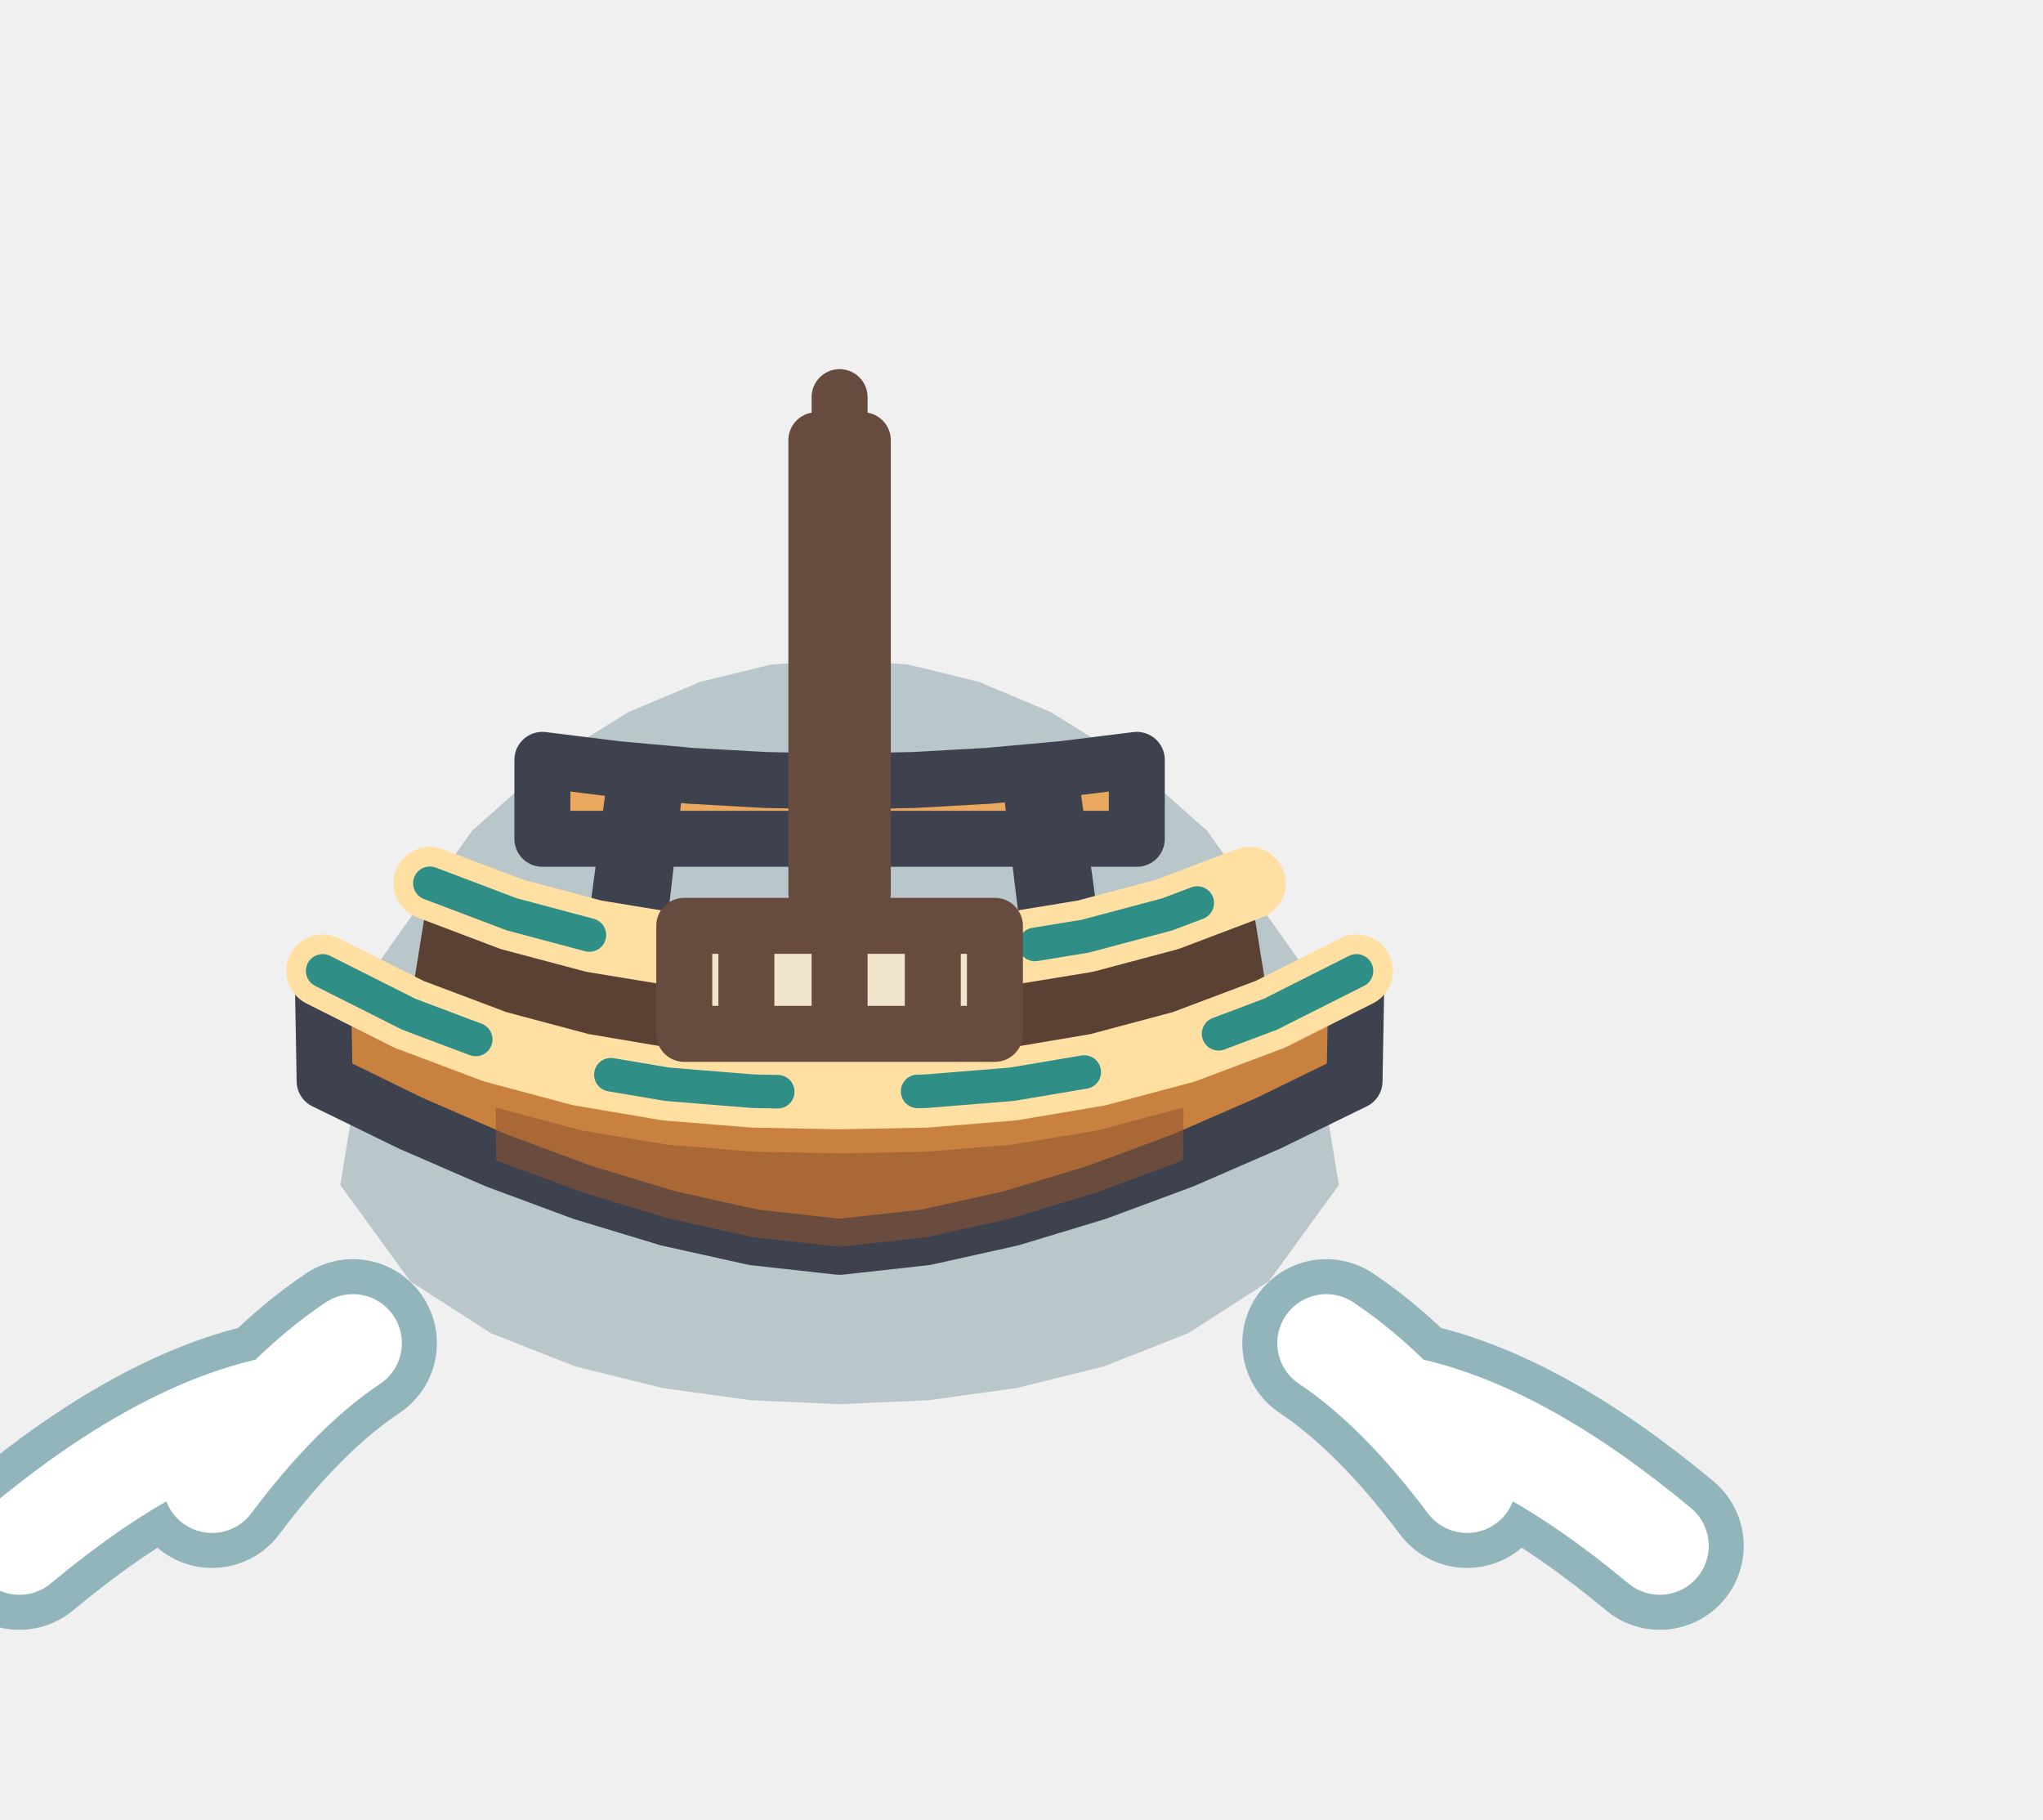
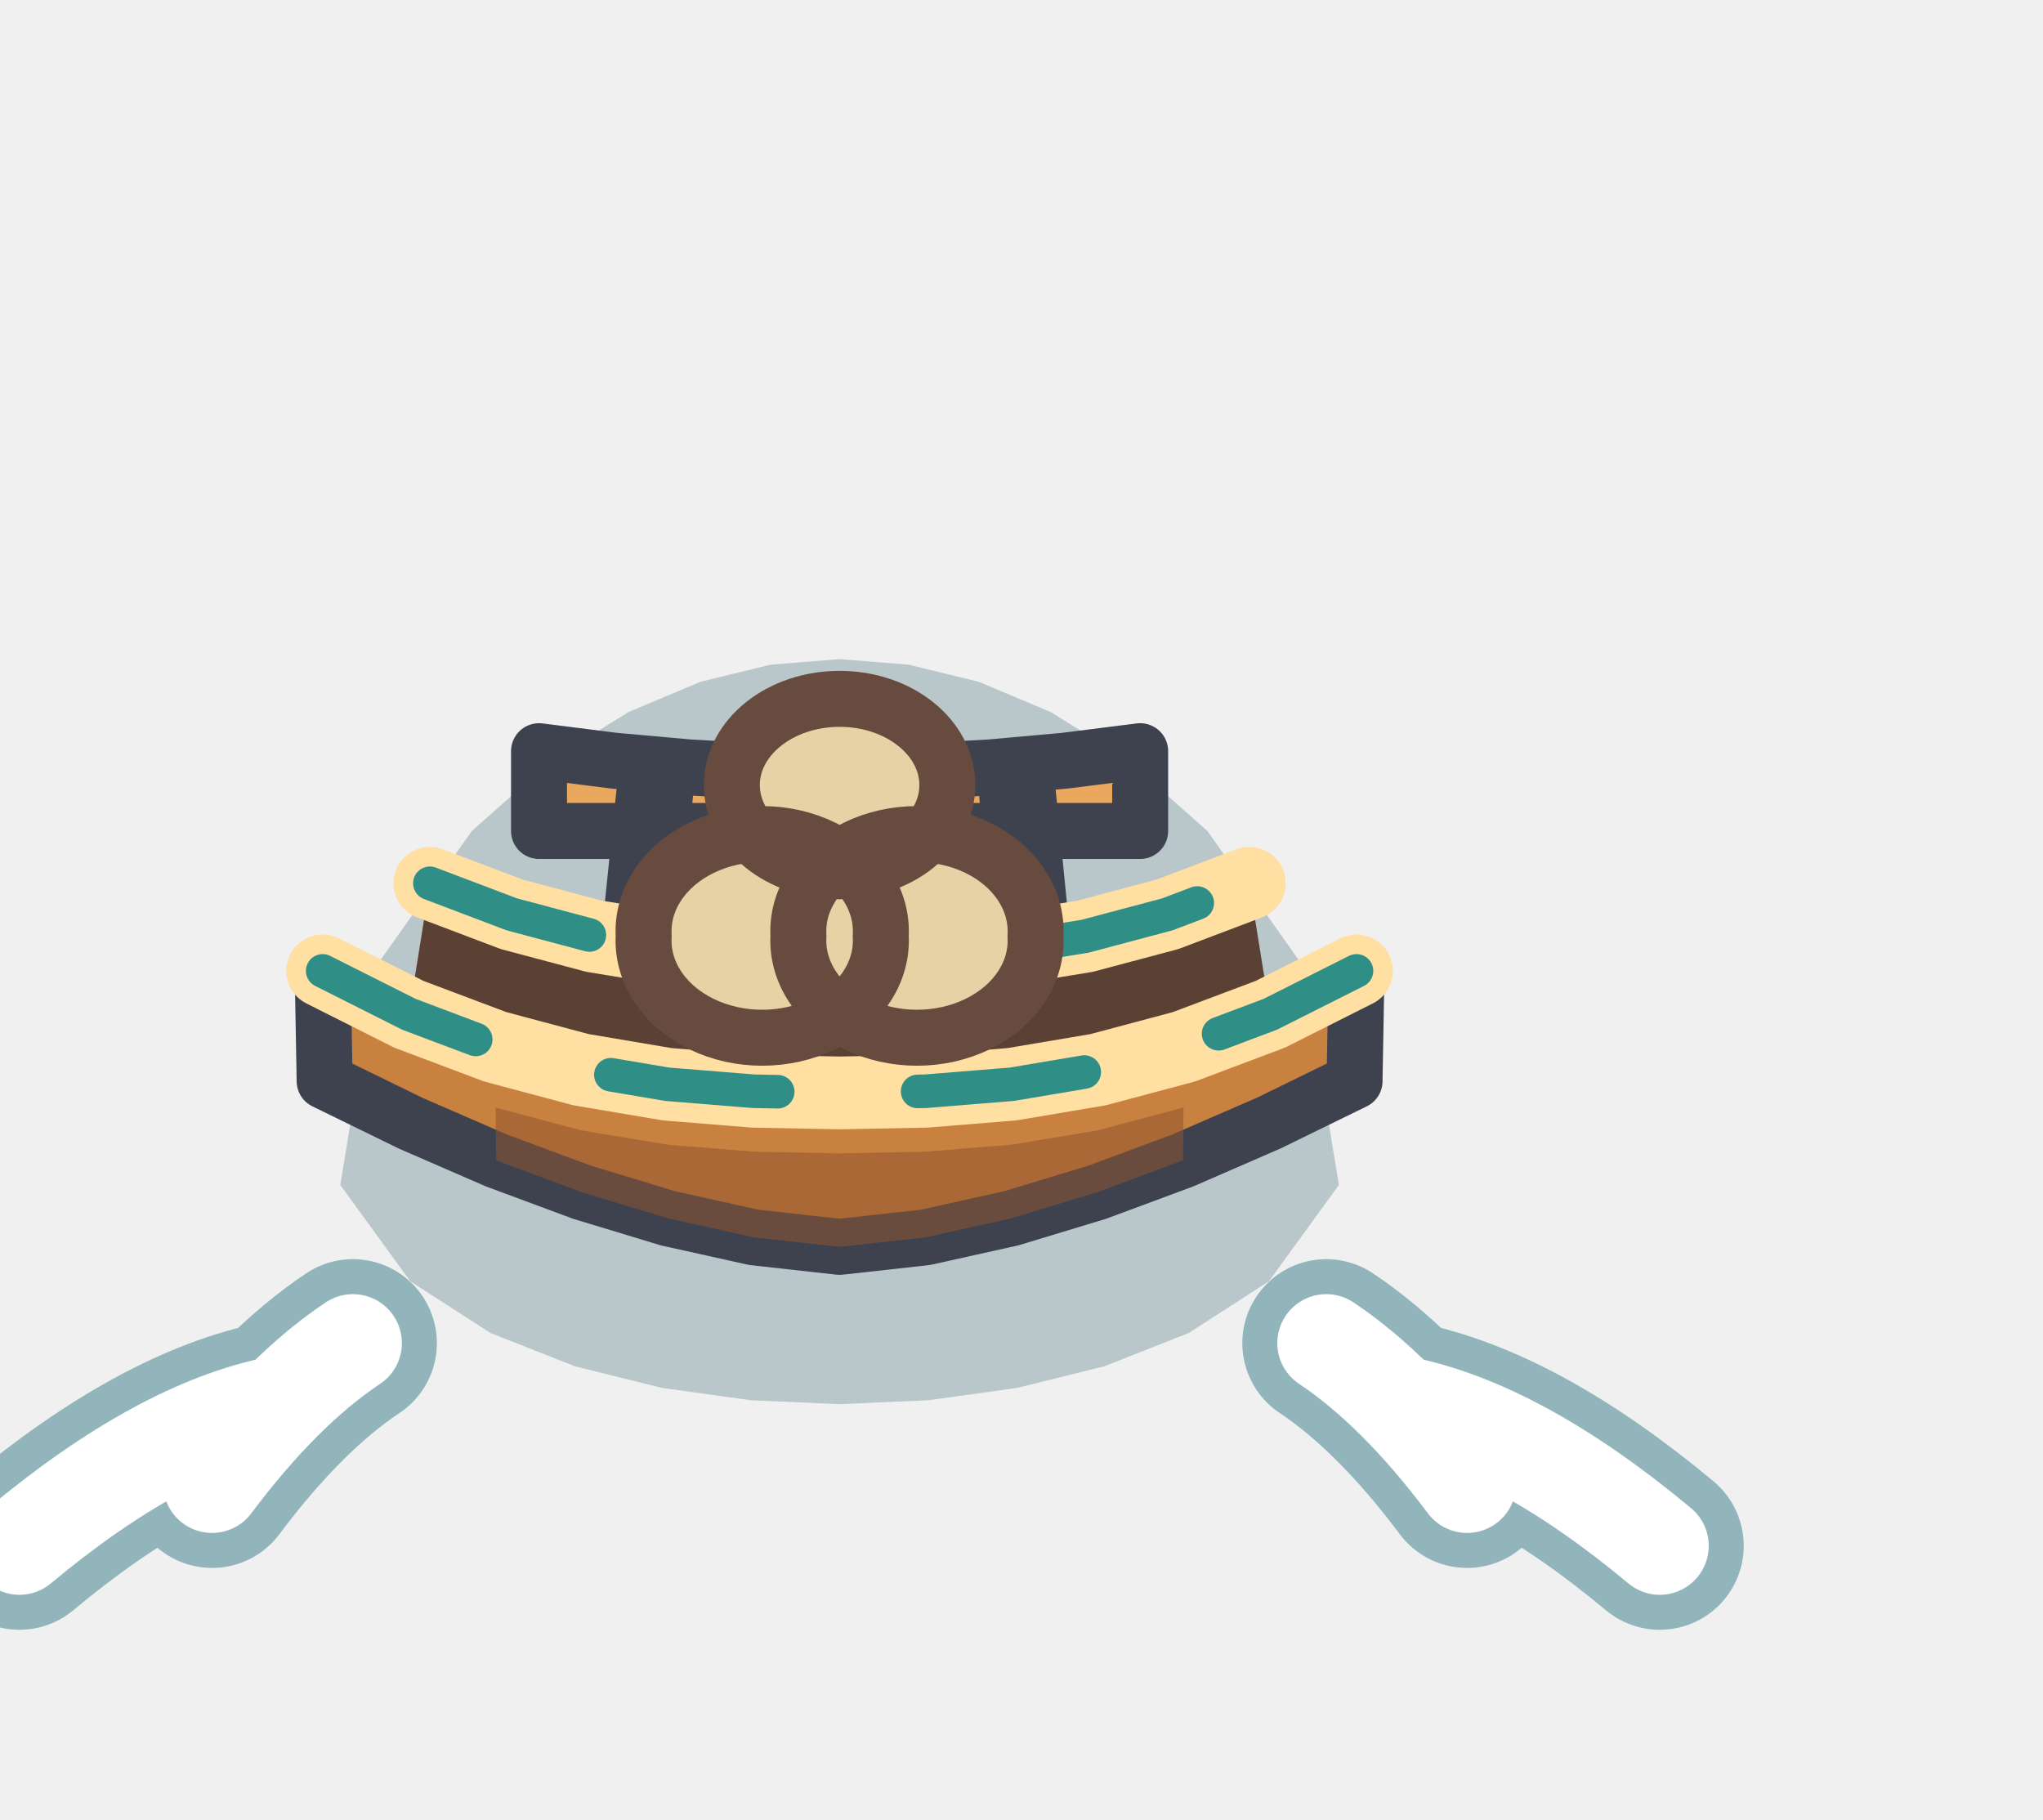
<svg xmlns="http://www.w3.org/2000/svg" width="73" height="65" viewBox="0 0 73 65">
  <g transform="translate(-165 -357)" stroke-linejoin="round" stroke-linecap="round">
    <path d="M177.16 399.34L179.66 402.78L182.53 404.63L185.55 405.82L188.66 406.59L191.82 407.03L195.00 407.17L198.18 407.03L201.34 406.59L204.45 405.82L207.47 404.63L210.34 402.78L212.84 399.34L211.56 391.52L208.14 386.69L205.23 384.11L202.54 382.44L199.97 381.36L197.47 380.75L195.00 380.55L192.53 380.75L190.03 381.36L187.46 382.44L184.77 384.11L181.86 386.69L178.44 391.52Z" fill="#1D4F5C" fill-opacity=".26" />
    <path d="M174.92 407.20q-4.194 0.839 -9.226 5.032 M177.61 404.99q-2.516 1.677 -5.032 5.032 M215.08 407.20q4.194 0.839 9.226 5.032 M212.39 404.99q2.516 1.677 5.032 5.032" fill="none" stroke="#1E6E7A" stroke-opacity=".45" stroke-width="6" />
    <path d="M174.92 407.20q-4.194 0.839 -9.226 5.032 M177.61 404.99q-2.516 1.677 -5.032 5.032 M215.08 407.20q4.194 0.839 9.226 5.032 M212.39 404.99q2.516 1.677 5.032 5.032" fill="none" stroke="#FFFFFF" stroke-width="3.5" />
-     <path d="M186.89 390.96L187.65 385.26L188.38 385.26L187.70 391.10Z M202.57 391.06L201.86 385.26L202.60 385.26L203.38 390.91Z M184.38 384.15L187.04 384.48L189.69 384.72L192.35 384.87L195.00 384.92L197.65 384.87L200.31 384.72L202.96 384.48L205.62 384.15L205.62 386.97L202.96 386.97L200.31 386.97L197.65 386.97L195.00 386.97L192.35 386.97L189.69 386.97L187.04 386.97L184.38 386.97Z" fill="#E9A85E" stroke="#3E424F" stroke-width="2" />
+     <path d="M187.43 391.06L188.06 384.96L188.80 384.96L188.25 391.19Z M201.48 391.23L200.95 384.96L201.69 384.96L202.30 391.10Z M184.26 383.84L186.95 384.18L189.63 384.42L192.32 384.57L195.00 384.61L197.68 384.57L200.37 384.42L203.05 384.18L205.74 383.84L205.74 386.69L203.05 386.69L200.37 386.69L197.68 386.69L195.00 386.69L192.32 386.69L189.63 386.69L186.95 386.69L184.26 386.69Z" fill="#E9A85E" stroke="#3E424F" stroke-width="2" />
    <path d="M176.53 391.69L179.61 393.24L182.69 394.40L185.76 395.22L188.84 395.74L191.92 395.99L195.00 396.05L198.08 395.99L201.16 395.74L204.24 395.22L207.31 394.40L210.39 393.24L213.47 391.69L213.40 395.63L210.33 397.13L207.27 398.46L204.20 399.60L201.13 400.53L198.07 401.21L195.00 401.55L191.93 401.21L188.87 400.53L185.80 399.60L182.73 398.46L179.67 397.13L176.60 395.63Z" fill="#C9813F" stroke="#3E424F" stroke-width="2" />
    <path d="M182.71 396.57L185.78 397.39L188.86 397.90L191.93 398.15L195.00 398.21L198.07 398.15L201.14 397.90L204.22 397.39L207.29 396.57L207.27 398.46L204.20 399.60L201.13 400.53L198.07 401.21L195.00 401.55L191.93 401.21L188.87 400.53L185.80 399.60L182.73 398.46Z" fill="#8E5530" fill-opacity=".55" />
    <path d="M179.61 393.24L182.69 394.40L185.76 395.22L188.84 395.74L191.92 395.99L195.00 396.05L198.08 395.99L201.16 395.74L204.24 395.22L207.31 394.40L210.39 393.24L209.64 388.56L206.71 389.67L203.78 390.45L200.85 390.93L197.93 391.17L195.00 391.23L192.07 391.17L189.15 390.93L186.22 390.45L183.29 389.67L180.36 388.56Z" fill="#5A4134" />
    <path d="M176.53 391.69L179.61 393.24L182.69 394.40L185.76 395.22L188.84 395.74L191.92 395.99L195.00 396.05L198.08 395.99L201.16 395.74L204.24 395.22L207.31 394.40L210.39 393.24L213.47 391.69 M180.36 388.56L183.29 389.67L186.22 390.45L189.15 390.93L192.07 391.17L195.00 391.23L197.93 391.17L200.85 390.93L203.78 390.45L206.71 389.67L209.64 388.56" fill="none" stroke="#FFE0A2" stroke-width="2.6" />
    <path d="M176.53 391.69L179.61 393.24L182.69 394.40L185.76 395.22L188.84 395.74L191.92 395.99L195.00 396.05L198.08 395.99L201.16 395.74L204.24 395.22L207.31 394.40L210.39 393.24L213.47 391.69 M180.36 388.56L183.29 389.67L186.22 390.45L189.15 390.93L192.07 391.17L195.00 391.23L197.93 391.17L200.85 390.93L203.78 390.45L206.71 389.67L209.64 388.56" fill="none" stroke="#2F8F87" stroke-width="1.2" stroke-dasharray="6 5" />
-     <path d="M189.45 390.08L191.12 390.08L193.34 390.08L195.00 390.08L196.66 390.08L198.88 390.08L200.55 390.08L200.55 393.94L198.88 393.94L196.66 393.94L195.00 393.94L193.34 393.94L191.12 393.94L189.45 393.94Z M191.67 390.08L191.67 393.94M195.00 390.08L195.00 393.94M198.33 390.08L198.33 393.94 M195.00 392.75L195.00 371.19 M194.17 388.90L195.83 388.90L195.83 372.73L194.17 372.73Z" fill="#F1E6CC" stroke="#674B3E" stroke-width="2" />
+     <path d="M188.00 390.44a4.24 3.47 0 1 0 8.47 0a4.24 3.47 0 1 0 -8.47 0Z M193.53 390.44a4.24 3.47 0 1 0 8.47 0a4.24 3.47 0 1 0 -8.47 0Z M191.15 385.05a3.85 3.08 0 1 0 7.70 0a3.85 3.08 0 1 0 -7.70 0Z" fill="#E7D2A6" stroke="#674B3E" stroke-width="2" />
  </g>
</svg>
